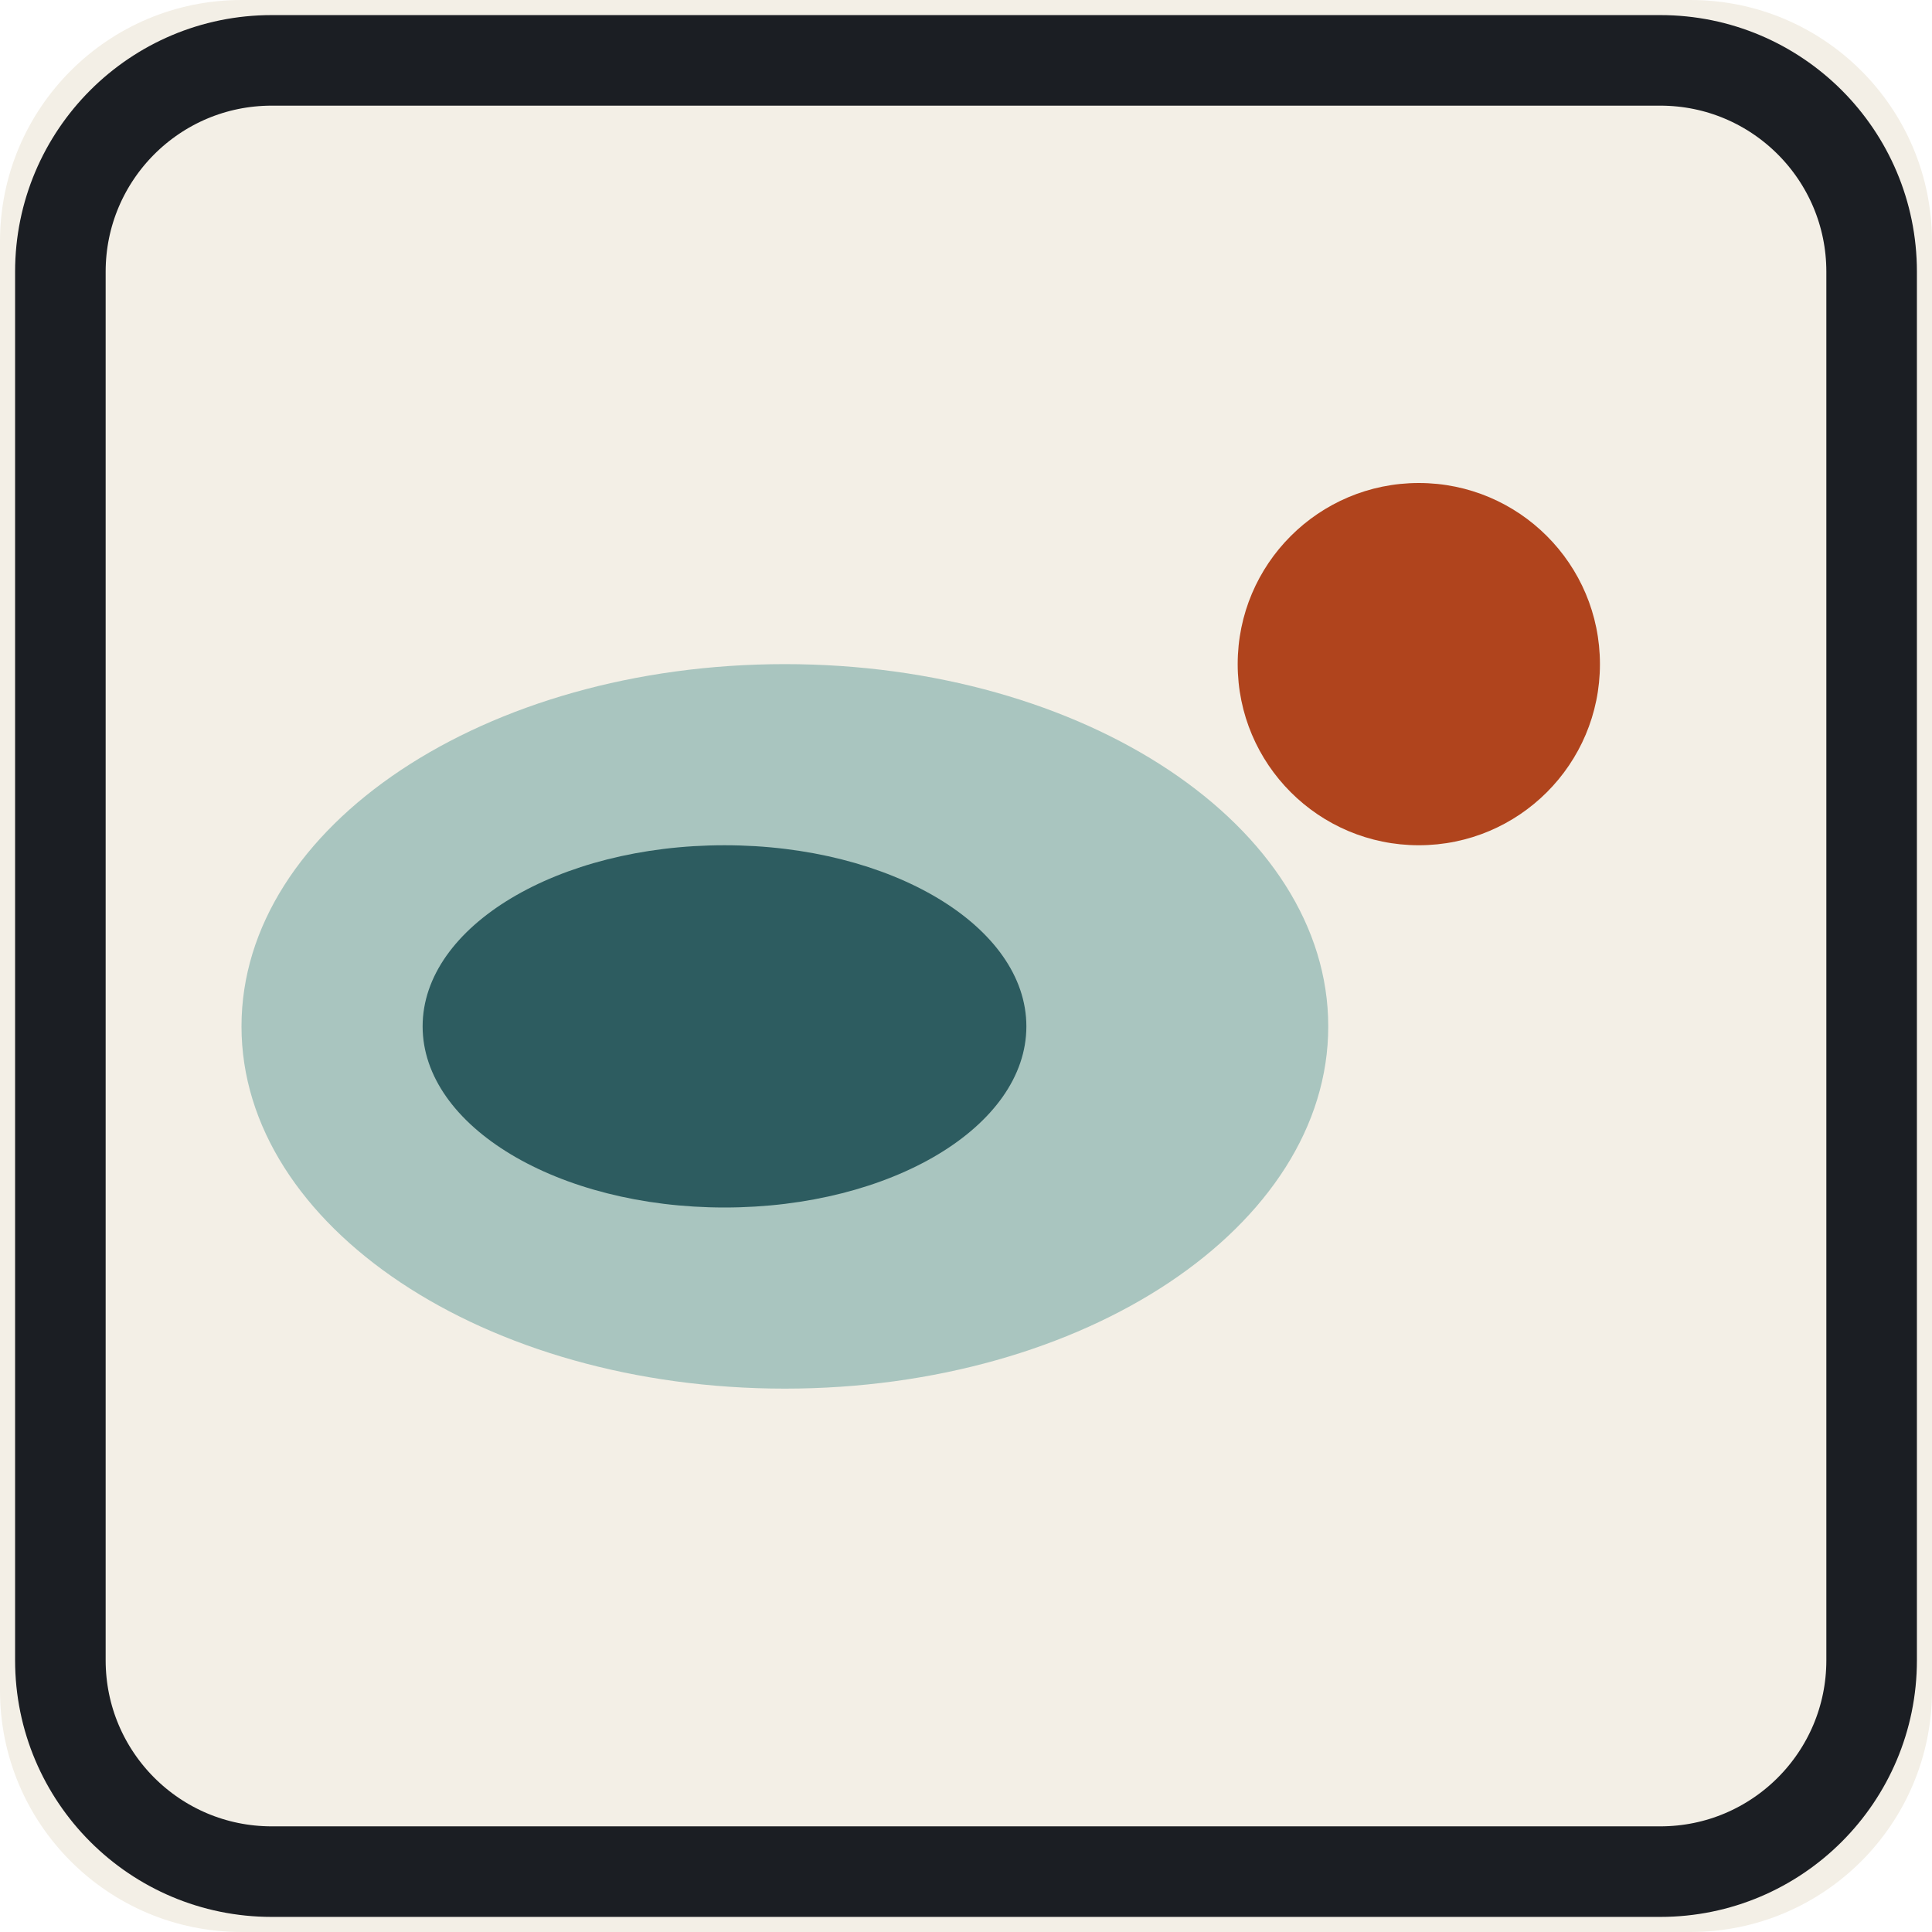
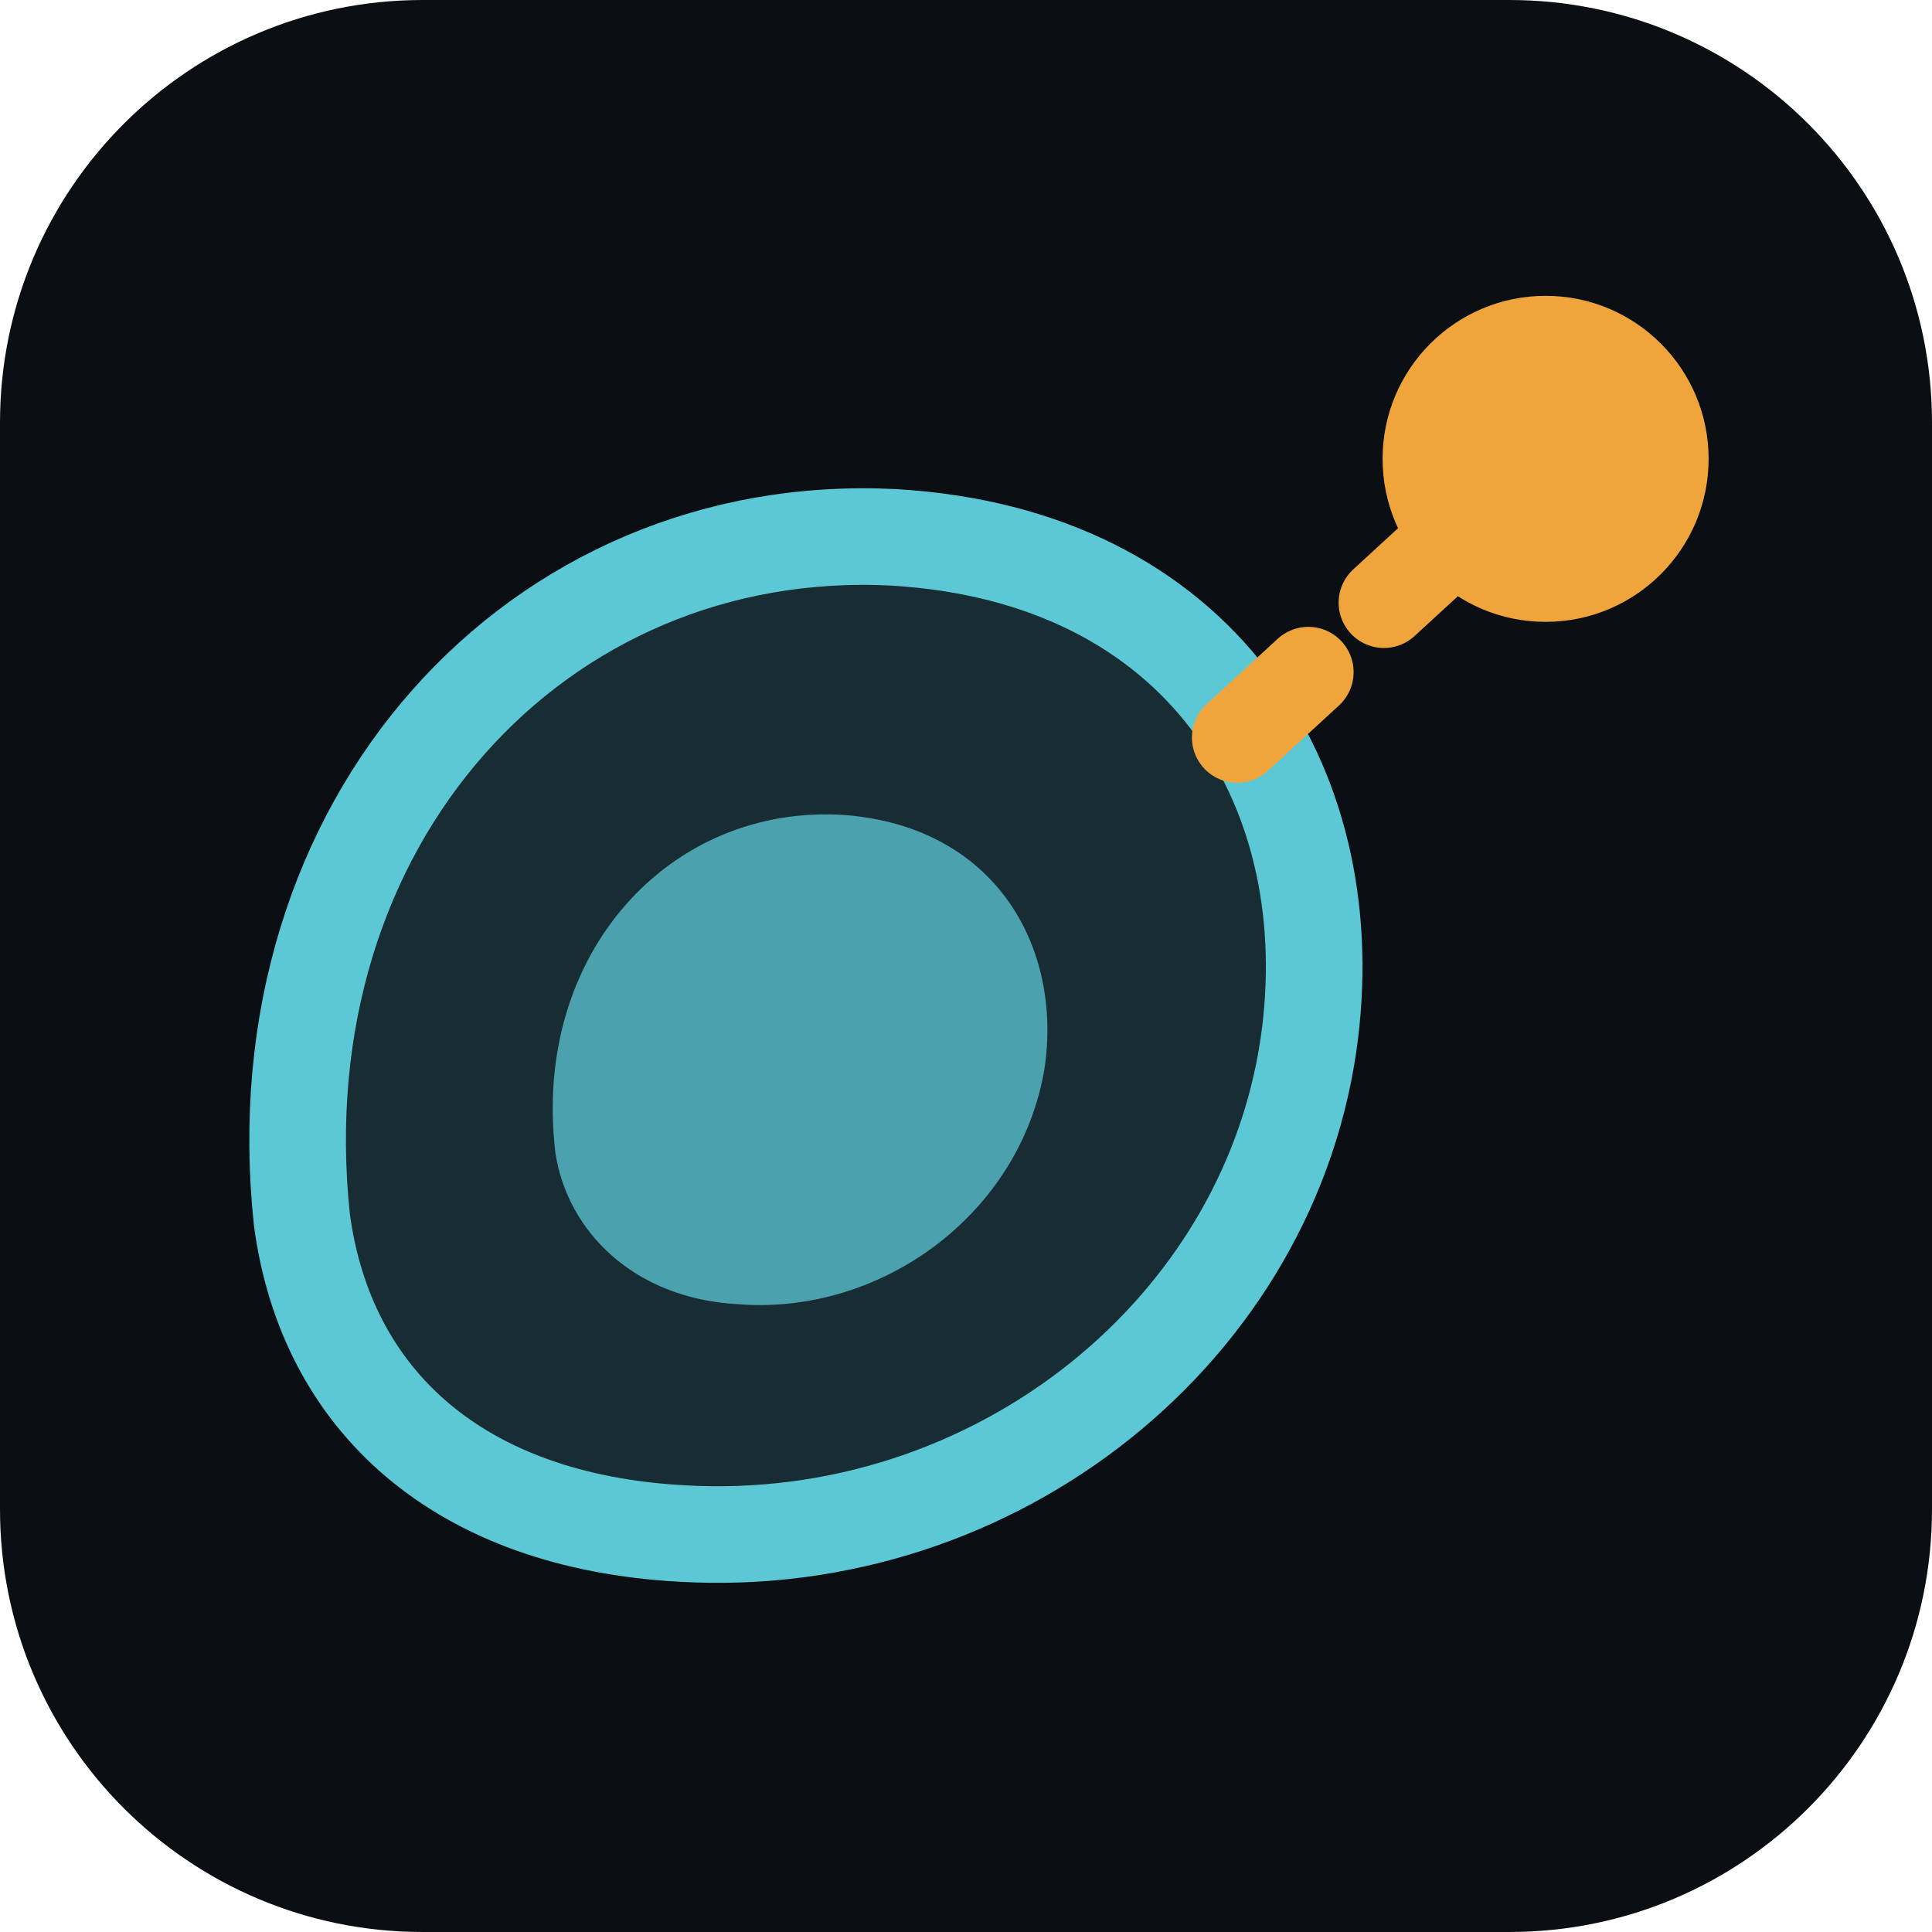
<svg xmlns="http://www.w3.org/2000/svg" viewBox="0 0 32 32">
-   <rect width="32" height="32" rx="4" fill="#f3efe6" />
-   <rect x="1" y="1" width="30" height="30" rx="3.5" fill="none" stroke="#1b1e23" stroke-width="1.5" />
-   <ellipse cx="13" cy="17" rx="9" ry="6" fill="#a9c5bf" />
-   <ellipse cx="12" cy="17" rx="5" ry="3" fill="#2d5c60" />
-   <circle cx="23.5" cy="11" r="3" fill="#b0441d" />
+   <rect width="32" height="32" rx="7" fill="#0b0f14" />
+   <path d="M5 20.2C4.3 13.6 8.9 8.6 14.8 8.9c5.1.3 7.4 4.1 6.9 8.2-.6 4.9-5.2 8.6-10.4 8.3-3.7-.2-5.9-2.2-6.3-5.2Z" fill="rgba(92,200,214,0.16)" stroke="#5cc8d6" stroke-width="1.6" />
+   <path d="M9.2 19.1c-.4-3.3 1.9-5.8 4.8-5.6 2.5.2 3.6 2.2 3.3 4.2-.4 2.4-2.7 4.1-5.1 3.9-1.7-.1-2.8-1.2-3-2.5Z" fill="#5cc8d6" fill-opacity="0.75" />
+   <path d="M24.1 8.9 20.4 12.3" stroke="#f0a53c" stroke-width="1.5" stroke-dasharray="1.6 1.7" stroke-linecap="round" />
+   <circle cx="25.6" cy="7.6" r="2.7" fill="#f0a53c" />
</svg>
